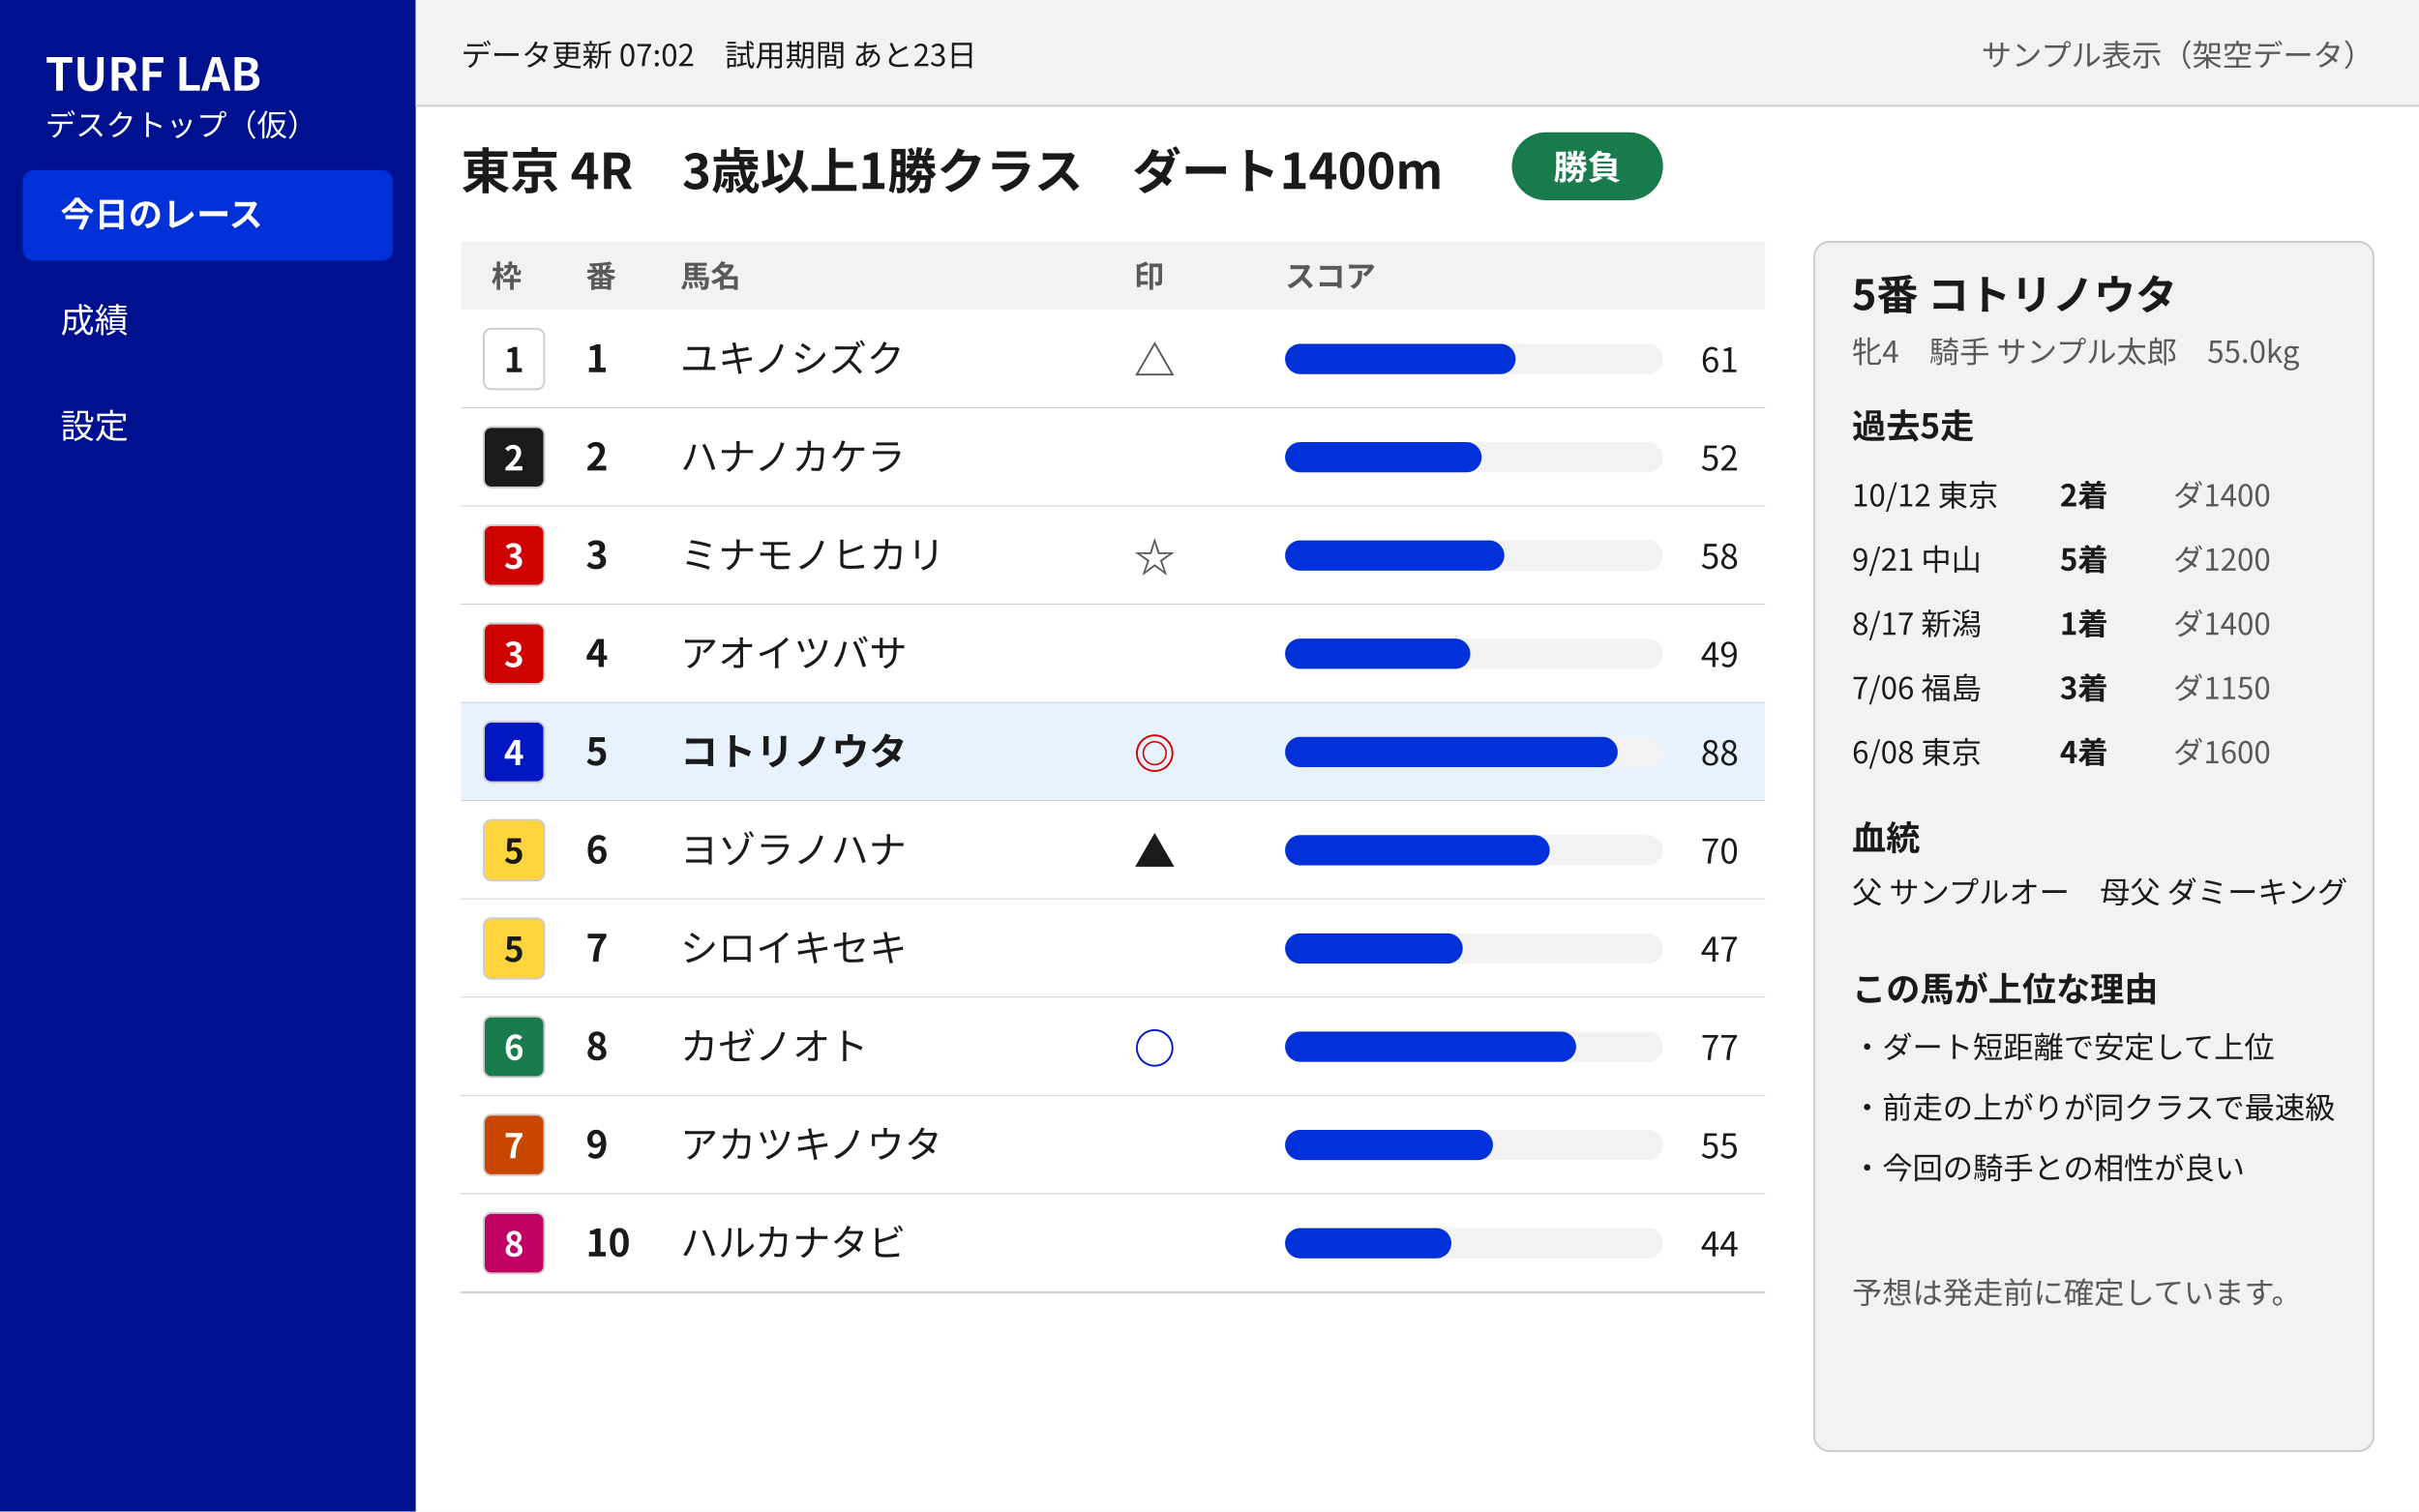
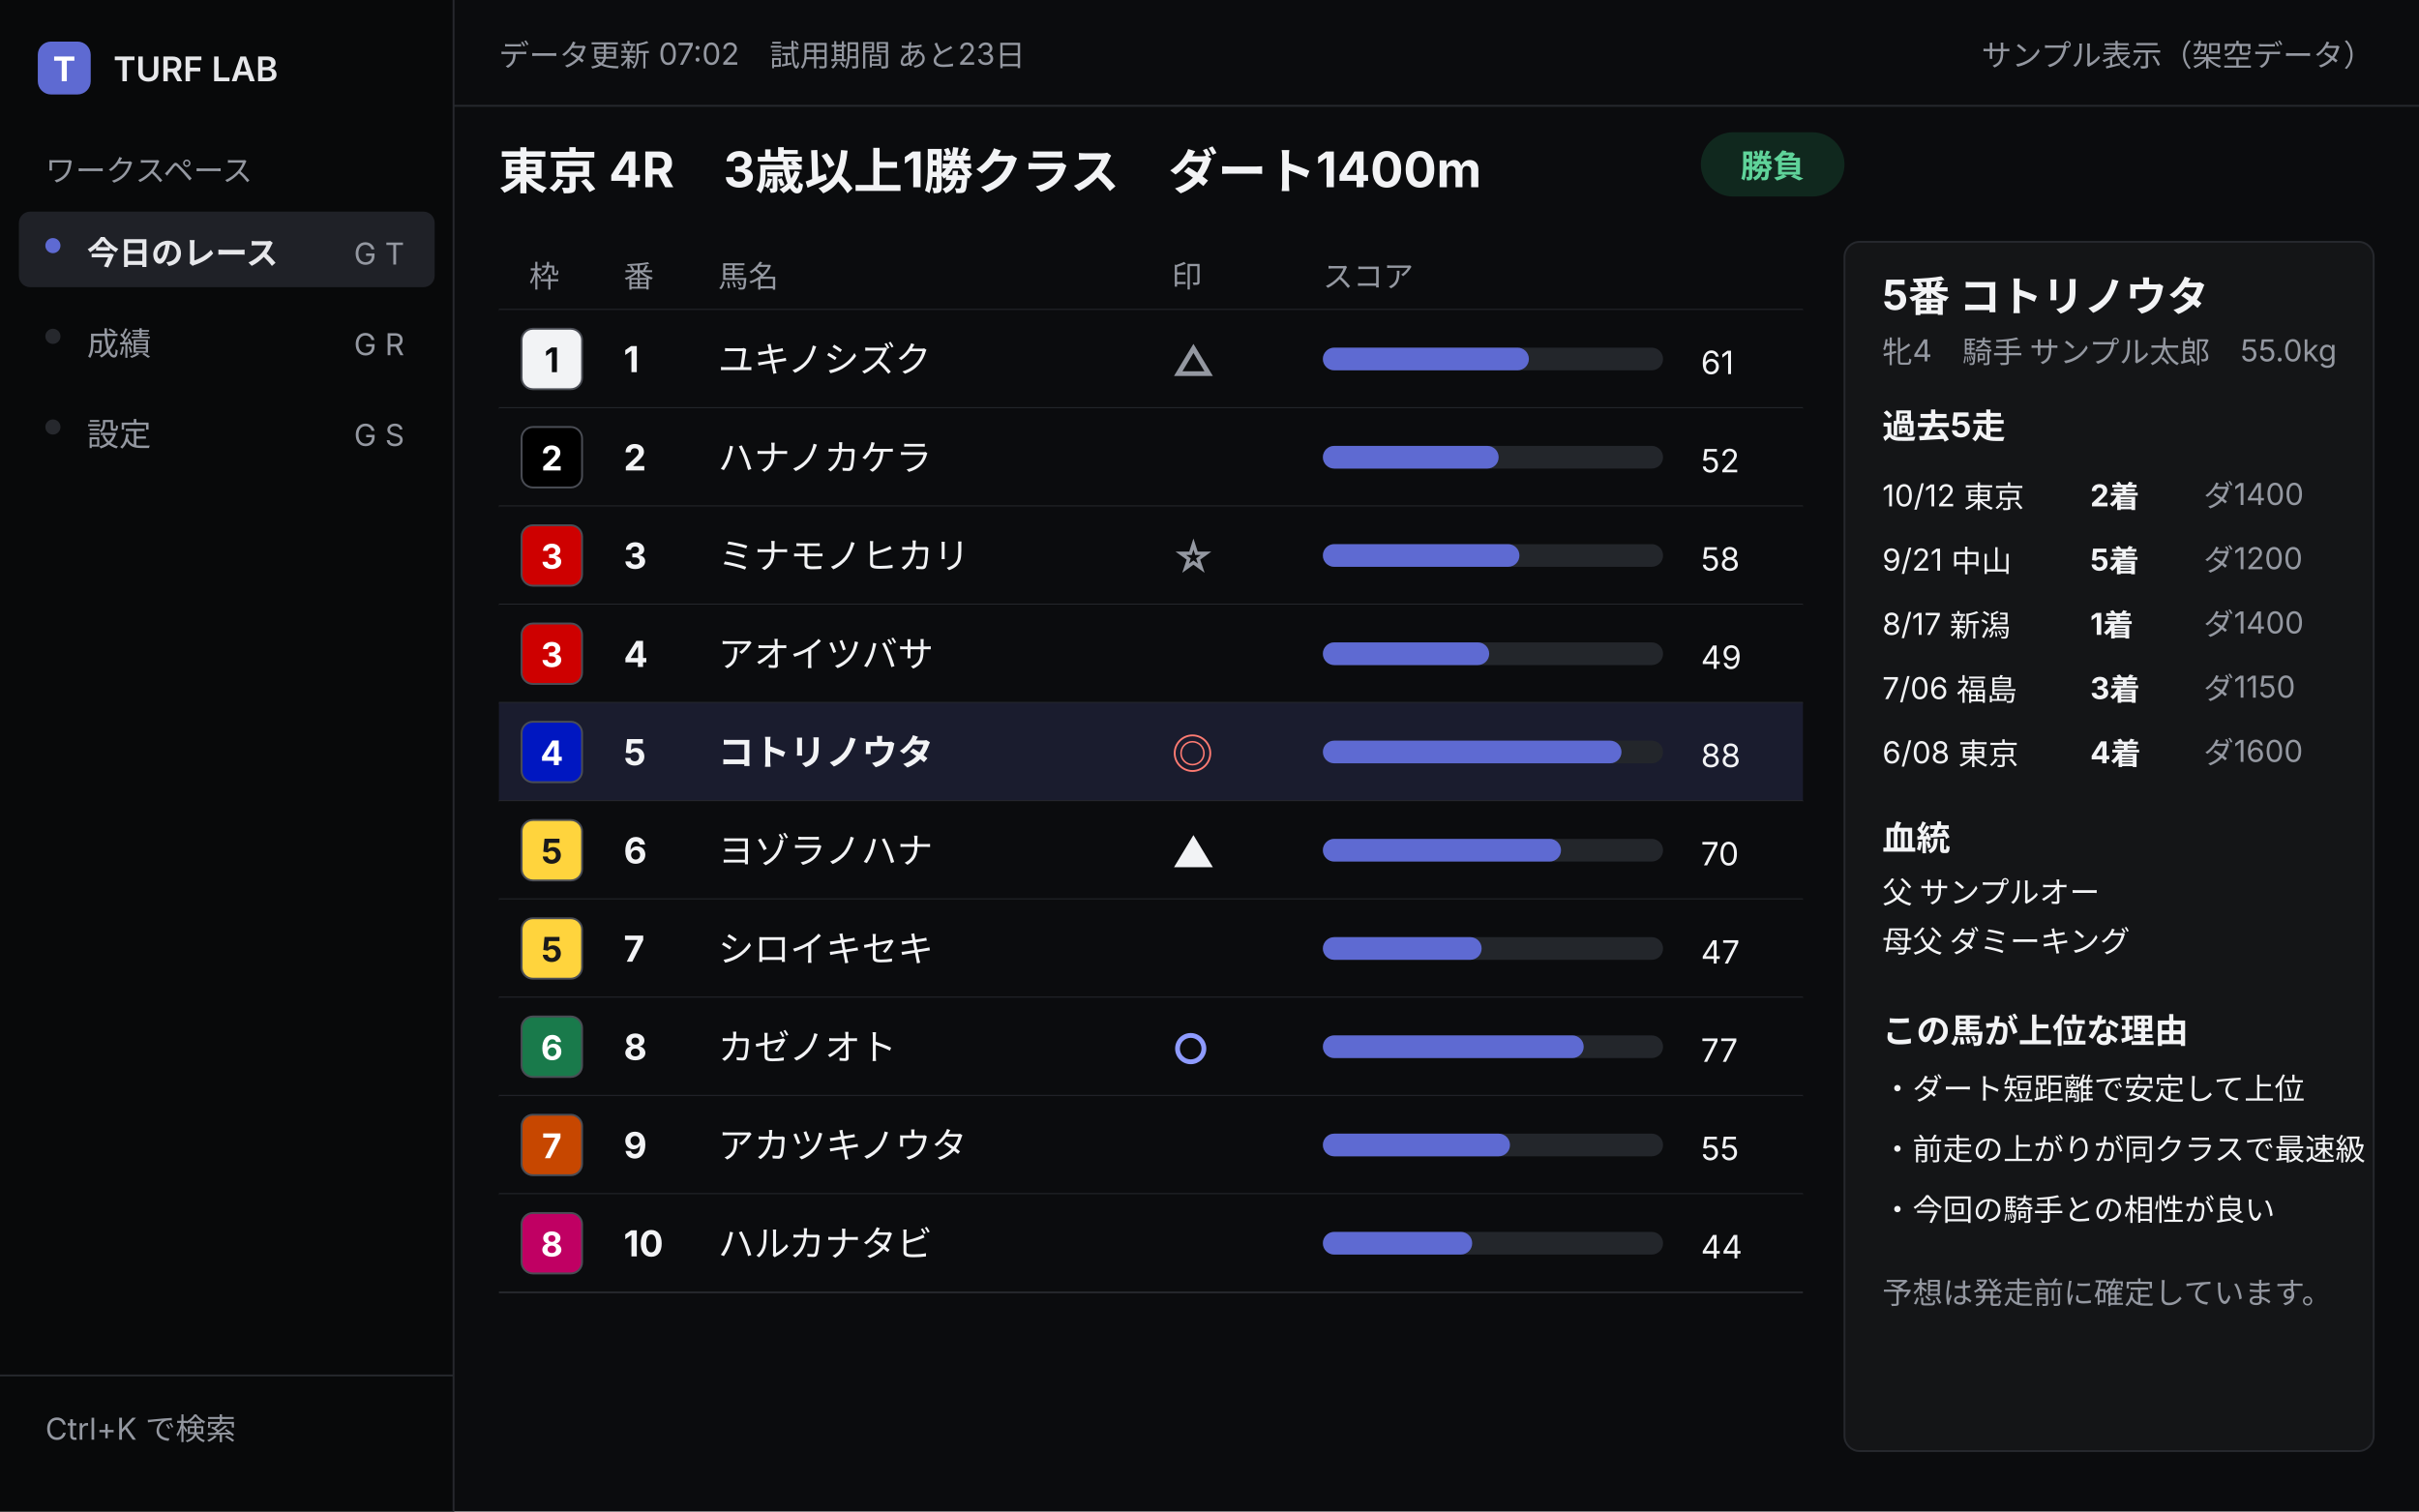
- <svg xmlns="http://www.w3.org/2000/svg" width="1280" height="800" viewBox="0 0 1280 800" font-family="'Noto Sans JP','Noto Sans CJK JP',sans-serif">
-   <rect width="1280" height="800" fill="#FFFFFF" />
-   <rect x="0" y="0" width="220" height="800" rx="0" fill="#00118F" />
-   <text x="24" y="48" font-size="24" font-weight="700" fill="#FFFFFF" text-anchor="start">TURF LAB</text>
-   <text x="24" y="72" font-size="16" font-weight="400" fill="#FFFFFF" text-anchor="start">デスクトップ（仮）</text>
-   <rect x="12" y="90" width="196" height="48" rx="6" fill="#0031D8" />
-   <text x="32" y="120" font-size="18" font-weight="700" fill="#FFFFFF" text-anchor="start">今日のレース</text>
-   <text x="32" y="176" font-size="18" font-weight="400" fill="#FFFFFF" text-anchor="start">成績</text>
-   <text x="32" y="232" font-size="18" font-weight="400" fill="#FFFFFF" text-anchor="start">設定</text>
-   <rect x="220" y="0" width="1060" height="56" rx="0" fill="#F2F2F2" />
-   <line x1="220" y1="56" x2="1280" y2="56" stroke="#CCCCCC" stroke-width="1" />
-   <text x="244" y="35" font-size="16" font-weight="400" fill="#1A1A1A" text-anchor="start">データ更新 07:02　試用期間 あと23日</text>
-   <text x="1256" y="35" font-size="16" font-weight="400" fill="#595959" text-anchor="end">サンプル表示（架空データ）</text>
-   <text x="244" y="100" font-size="26" font-weight="700" fill="#1A1A1A" text-anchor="start">東京 4R　3歳以上1勝クラス　ダート1400m</text>
-   <rect x="800" y="70" width="80" height="36" rx="18" fill="#197A4B" />
-   <text x="840" y="95" font-size="18" font-weight="700" fill="#FFFFFF" text-anchor="middle">勝負</text>
-   <rect x="244" y="128" width="690" height="36" rx="0" fill="#F2F2F2" />
-   <text x="260" y="152" font-size="16" font-weight="700" fill="#595959" text-anchor="start">枠</text>
-   <text x="310" y="152" font-size="16" font-weight="700" fill="#595959" text-anchor="start">番</text>
-   <text x="360" y="152" font-size="16" font-weight="700" fill="#595959" text-anchor="start">馬名</text>
-   <text x="600" y="152" font-size="16" font-weight="700" fill="#595959" text-anchor="start">印</text>
-   <text x="680" y="152" font-size="16" font-weight="700" fill="#595959" text-anchor="start">スコア</text>
-   <rect x="244" y="164" width="690" height="52" rx="0" fill="#FFFFFF" />
-   <line x1="244" y1="216" x2="934" y2="216" stroke="#CCCCCC" stroke-width="1" />
-   <rect x="256" y="174" width="32" height="32" rx="4" fill="#FFFFFF" stroke="#CCCCCC" stroke-width="1" />
-   <text x="272" y="197" font-size="18" font-weight="700" fill="#1A1A1A" text-anchor="middle">1</text>
-   <text x="310" y="197" font-size="20" font-weight="700" fill="#1A1A1A" text-anchor="start">1</text>
-   <text x="360" y="197" font-size="20" font-weight="400" fill="#1A1A1A" text-anchor="start">ユキノシズク</text>
-   <text x="600" y="199" font-size="22" font-weight="700" fill="#595959" text-anchor="start">△</text>
-   <rect x="680" y="182" width="200" height="16" rx="8" fill="#F2F2F2" />
-   <rect x="680" y="182" width="122" height="16" rx="8" fill="#0031D8" />
-   <text x="900" y="197" font-size="18" font-weight="400" fill="#1A1A1A" text-anchor="start">61</text>
-   <rect x="244" y="216" width="690" height="52" rx="0" fill="#FFFFFF" />
-   <line x1="244" y1="268" x2="934" y2="268" stroke="#CCCCCC" stroke-width="1" />
-   <rect x="256" y="226" width="32" height="32" rx="4" fill="#1A1A1A" stroke="#CCCCCC" stroke-width="1" />
-   <text x="272" y="249" font-size="18" font-weight="700" fill="#FFFFFF" text-anchor="middle">2</text>
-   <text x="310" y="249" font-size="20" font-weight="700" fill="#1A1A1A" text-anchor="start">2</text>
-   <text x="360" y="249" font-size="20" font-weight="400" fill="#1A1A1A" text-anchor="start">ハナノカケラ</text>
-   <rect x="680" y="234" width="200" height="16" rx="8" fill="#F2F2F2" />
-   <rect x="680" y="234" width="104" height="16" rx="8" fill="#0031D8" />
-   <text x="900" y="249" font-size="18" font-weight="400" fill="#1A1A1A" text-anchor="start">52</text>
-   <rect x="244" y="268" width="690" height="52" rx="0" fill="#FFFFFF" />
-   <line x1="244" y1="320" x2="934" y2="320" stroke="#CCCCCC" stroke-width="1" />
-   <rect x="256" y="278" width="32" height="32" rx="4" fill="#CE0000" stroke="#CCCCCC" stroke-width="1" />
-   <text x="272" y="301" font-size="18" font-weight="700" fill="#FFFFFF" text-anchor="middle">3</text>
-   <text x="310" y="301" font-size="20" font-weight="700" fill="#1A1A1A" text-anchor="start">3</text>
-   <text x="360" y="301" font-size="20" font-weight="400" fill="#1A1A1A" text-anchor="start">ミナモノヒカリ</text>
-   <text x="600" y="303" font-size="22" font-weight="700" fill="#595959" text-anchor="start">☆</text>
-   <rect x="680" y="286" width="200" height="16" rx="8" fill="#F2F2F2" />
-   <rect x="680" y="286" width="116" height="16" rx="8" fill="#0031D8" />
-   <text x="900" y="301" font-size="18" font-weight="400" fill="#1A1A1A" text-anchor="start">58</text>
-   <rect x="244" y="320" width="690" height="52" rx="0" fill="#FFFFFF" />
-   <line x1="244" y1="372" x2="934" y2="372" stroke="#CCCCCC" stroke-width="1" />
-   <rect x="256" y="330" width="32" height="32" rx="4" fill="#CE0000" stroke="#CCCCCC" stroke-width="1" />
-   <text x="272" y="353" font-size="18" font-weight="700" fill="#FFFFFF" text-anchor="middle">3</text>
-   <text x="310" y="353" font-size="20" font-weight="700" fill="#1A1A1A" text-anchor="start">4</text>
-   <text x="360" y="353" font-size="20" font-weight="400" fill="#1A1A1A" text-anchor="start">アオイツバサ</text>
-   <rect x="680" y="338" width="200" height="16" rx="8" fill="#F2F2F2" />
-   <rect x="680" y="338" width="98" height="16" rx="8" fill="#0031D8" />
-   <text x="900" y="353" font-size="18" font-weight="400" fill="#1A1A1A" text-anchor="start">49</text>
-   <rect x="244" y="372" width="690" height="52" rx="0" fill="#E8F1FE" />
-   <line x1="244" y1="424" x2="934" y2="424" stroke="#CCCCCC" stroke-width="1" />
-   <rect x="256" y="382" width="32" height="32" rx="4" fill="#0017C1" stroke="#CCCCCC" stroke-width="1" />
-   <text x="272" y="405" font-size="18" font-weight="700" fill="#FFFFFF" text-anchor="middle">4</text>
-   <text x="310" y="405" font-size="20" font-weight="700" fill="#1A1A1A" text-anchor="start">5</text>
-   <text x="360" y="405" font-size="20" font-weight="700" fill="#1A1A1A" text-anchor="start">コトリノウタ</text>
-   <text x="600" y="407" font-size="22" font-weight="700" fill="#CE0000" text-anchor="start">◎</text>
-   <rect x="680" y="390" width="200" height="16" rx="8" fill="#F2F2F2" />
-   <rect x="680" y="390" width="176" height="16" rx="8" fill="#0031D8" />
-   <text x="900" y="405" font-size="18" font-weight="400" fill="#1A1A1A" text-anchor="start">88</text>
-   <rect x="244" y="424" width="690" height="52" rx="0" fill="#FFFFFF" />
-   <line x1="244" y1="476" x2="934" y2="476" stroke="#CCCCCC" stroke-width="1" />
-   <rect x="256" y="434" width="32" height="32" rx="4" fill="#FFD43D" stroke="#CCCCCC" stroke-width="1" />
-   <text x="272" y="457" font-size="18" font-weight="700" fill="#1A1A1A" text-anchor="middle">5</text>
-   <text x="310" y="457" font-size="20" font-weight="700" fill="#1A1A1A" text-anchor="start">6</text>
-   <text x="360" y="457" font-size="20" font-weight="400" fill="#1A1A1A" text-anchor="start">ヨゾラノハナ</text>
-   <text x="600" y="459" font-size="22" font-weight="700" fill="#1A1A1A" text-anchor="start">▲</text>
-   <rect x="680" y="442" width="200" height="16" rx="8" fill="#F2F2F2" />
-   <rect x="680" y="442" width="140" height="16" rx="8" fill="#0031D8" />
-   <text x="900" y="457" font-size="18" font-weight="400" fill="#1A1A1A" text-anchor="start">70</text>
-   <rect x="244" y="476" width="690" height="52" rx="0" fill="#FFFFFF" />
-   <line x1="244" y1="528" x2="934" y2="528" stroke="#CCCCCC" stroke-width="1" />
-   <rect x="256" y="486" width="32" height="32" rx="4" fill="#FFD43D" stroke="#CCCCCC" stroke-width="1" />
-   <text x="272" y="509" font-size="18" font-weight="700" fill="#1A1A1A" text-anchor="middle">5</text>
-   <text x="310" y="509" font-size="20" font-weight="700" fill="#1A1A1A" text-anchor="start">7</text>
-   <text x="360" y="509" font-size="20" font-weight="400" fill="#1A1A1A" text-anchor="start">シロイキセキ</text>
-   <rect x="680" y="494" width="200" height="16" rx="8" fill="#F2F2F2" />
-   <rect x="680" y="494" width="94" height="16" rx="8" fill="#0031D8" />
-   <text x="900" y="509" font-size="18" font-weight="400" fill="#1A1A1A" text-anchor="start">47</text>
-   <rect x="244" y="528" width="690" height="52" rx="0" fill="#FFFFFF" />
-   <line x1="244" y1="580" x2="934" y2="580" stroke="#CCCCCC" stroke-width="1" />
-   <rect x="256" y="538" width="32" height="32" rx="4" fill="#197A4B" stroke="#CCCCCC" stroke-width="1" />
-   <text x="272" y="561" font-size="18" font-weight="700" fill="#FFFFFF" text-anchor="middle">6</text>
-   <text x="310" y="561" font-size="20" font-weight="700" fill="#1A1A1A" text-anchor="start">8</text>
-   <text x="360" y="561" font-size="20" font-weight="400" fill="#1A1A1A" text-anchor="start">カゼノオト</text>
-   <text x="600" y="563" font-size="22" font-weight="700" fill="#0017C1" text-anchor="start">○</text>
-   <rect x="680" y="546" width="200" height="16" rx="8" fill="#F2F2F2" />
-   <rect x="680" y="546" width="154" height="16" rx="8" fill="#0031D8" />
-   <text x="900" y="561" font-size="18" font-weight="400" fill="#1A1A1A" text-anchor="start">77</text>
-   <rect x="244" y="580" width="690" height="52" rx="0" fill="#FFFFFF" />
-   <line x1="244" y1="632" x2="934" y2="632" stroke="#CCCCCC" stroke-width="1" />
-   <rect x="256" y="590" width="32" height="32" rx="4" fill="#C74700" stroke="#CCCCCC" stroke-width="1" />
-   <text x="272" y="613" font-size="18" font-weight="700" fill="#FFFFFF" text-anchor="middle">7</text>
-   <text x="310" y="613" font-size="20" font-weight="700" fill="#1A1A1A" text-anchor="start">9</text>
-   <text x="360" y="613" font-size="20" font-weight="400" fill="#1A1A1A" text-anchor="start">アカツキノウタ</text>
-   <rect x="680" y="598" width="200" height="16" rx="8" fill="#F2F2F2" />
-   <rect x="680" y="598" width="110" height="16" rx="8" fill="#0031D8" />
-   <text x="900" y="613" font-size="18" font-weight="400" fill="#1A1A1A" text-anchor="start">55</text>
-   <rect x="244" y="632" width="690" height="52" rx="0" fill="#FFFFFF" />
-   <line x1="244" y1="684" x2="934" y2="684" stroke="#CCCCCC" stroke-width="1" />
-   <rect x="256" y="642" width="32" height="32" rx="4" fill="#C00063" stroke="#CCCCCC" stroke-width="1" />
-   <text x="272" y="665" font-size="18" font-weight="700" fill="#FFFFFF" text-anchor="middle">8</text>
-   <text x="310" y="665" font-size="20" font-weight="700" fill="#1A1A1A" text-anchor="start">10</text>
-   <text x="360" y="665" font-size="20" font-weight="400" fill="#1A1A1A" text-anchor="start">ハルカナタビ</text>
-   <rect x="680" y="650" width="200" height="16" rx="8" fill="#F2F2F2" />
-   <rect x="680" y="650" width="88" height="16" rx="8" fill="#0031D8" />
-   <text x="900" y="665" font-size="18" font-weight="400" fill="#1A1A1A" text-anchor="start">44</text>
-   <rect x="960" y="128" width="296" height="640" rx="8" fill="#F2F2F2" stroke="#CCCCCC" stroke-width="1" />
-   <text x="980" y="164" font-size="22" font-weight="700" fill="#1A1A1A" text-anchor="start">5番 コトリノウタ</text>
-   <text x="980" y="192" font-size="16" font-weight="400" fill="#595959" text-anchor="start">牝4　騎手 サンプル太郎　55.0kg</text>
-   <text x="980" y="232" font-size="18" font-weight="700" fill="#1A1A1A" text-anchor="start">過去5走</text>
-   <text x="980" y="268" font-size="16" font-weight="400" fill="#1A1A1A" text-anchor="start">10/12 東京</text>
-   <text x="1090" y="268" font-size="16" font-weight="700" fill="#1A1A1A" text-anchor="start">2着</text>
-   <text x="1150" y="268" font-size="16" font-weight="400" fill="#595959" text-anchor="start">ダ1400</text>
-   <text x="980" y="302" font-size="16" font-weight="400" fill="#1A1A1A" text-anchor="start">9/21 中山</text>
-   <text x="1090" y="302" font-size="16" font-weight="700" fill="#1A1A1A" text-anchor="start">5着</text>
-   <text x="1150" y="302" font-size="16" font-weight="400" fill="#595959" text-anchor="start">ダ1200</text>
-   <text x="980" y="336" font-size="16" font-weight="400" fill="#1A1A1A" text-anchor="start">8/17 新潟</text>
-   <text x="1090" y="336" font-size="16" font-weight="700" fill="#1A1A1A" text-anchor="start">1着</text>
-   <text x="1150" y="336" font-size="16" font-weight="400" fill="#595959" text-anchor="start">ダ1400</text>
-   <text x="980" y="370" font-size="16" font-weight="400" fill="#1A1A1A" text-anchor="start">7/06 福島</text>
-   <text x="1090" y="370" font-size="16" font-weight="700" fill="#1A1A1A" text-anchor="start">3着</text>
-   <text x="1150" y="370" font-size="16" font-weight="400" fill="#595959" text-anchor="start">ダ1150</text>
-   <text x="980" y="404" font-size="16" font-weight="400" fill="#1A1A1A" text-anchor="start">6/08 東京</text>
-   <text x="1090" y="404" font-size="16" font-weight="700" fill="#1A1A1A" text-anchor="start">4着</text>
-   <text x="1150" y="404" font-size="16" font-weight="400" fill="#595959" text-anchor="start">ダ1600</text>
-   <text x="980" y="450" font-size="18" font-weight="700" fill="#1A1A1A" text-anchor="start">血統</text>
-   <text x="980" y="478" font-size="16" font-weight="400" fill="#1A1A1A" text-anchor="start">父 サンプルオー　母父 ダミーキング</text>
-   <text x="980" y="530" font-size="18" font-weight="700" fill="#1A1A1A" text-anchor="start">この馬が上位な理由</text>
-   <text x="980" y="560" font-size="16" font-weight="400" fill="#1A1A1A" text-anchor="start">・ダート短距離で安定して上位</text>
-   <text x="980" y="592" font-size="16" font-weight="400" fill="#1A1A1A" text-anchor="start">・前走の上がりが同クラスで最速級</text>
-   <text x="980" y="624" font-size="16" font-weight="400" fill="#1A1A1A" text-anchor="start">・今回の騎手との相性が良い</text>
-   <text x="980" y="690" font-size="16" font-weight="400" fill="#595959" text-anchor="start">予想は発走前に確定しています。</text>
+ <svg xmlns="http://www.w3.org/2000/svg" width="1280" height="800" viewBox="0 0 1280 800" font-family="'Inter','Noto Sans JP','Noto Sans CJK JP',sans-serif">
+   <rect width="1280" height="800" fill="#0B0C0E" />
+   <rect x="0" y="0" width="240" height="800" rx="0" fill="#08090A" />
+   <line x1="240" y1="0" x2="240" y2="800" stroke="#26282D" stroke-width="1" />
+   <rect x="20" y="22" width="28" height="28" rx="7" fill="#5E6AD2" />
+   <text x="34" y="43" font-size="18" font-weight="700" fill="#FFFFFF" text-anchor="middle">T</text>
+   <text x="60" y="43" font-size="18" font-weight="600" fill="#E6E7EA" text-anchor="start">TURF LAB</text>
+   <text x="24" y="96" font-size="16" font-weight="400" fill="#9498A1" text-anchor="start">ワークスペース</text>
+   <rect x="10" y="112" width="220" height="40" rx="6" fill="#1F2127" />
+   <rect x="24" y="126" width="8" height="8" rx="4" fill="#5E6AD2" />
+   <text x="46" y="140" font-size="17" font-weight="600" fill="#E6E7EA" text-anchor="start">今日のレース</text>
+   <text x="214" y="140" font-size="16" font-weight="400" fill="#9498A1" text-anchor="end">G T</text>
+   <rect x="24" y="174" width="8" height="8" rx="4" fill="#26282D" />
+   <text x="46" y="188" font-size="17" font-weight="400" fill="#9498A1" text-anchor="start">成績</text>
+   <text x="214" y="188" font-size="16" font-weight="400" fill="#9498A1" text-anchor="end">G R</text>
+   <rect x="24" y="222" width="8" height="8" rx="4" fill="#26282D" />
+   <text x="46" y="236" font-size="17" font-weight="400" fill="#9498A1" text-anchor="start">設定</text>
+   <text x="214" y="236" font-size="16" font-weight="400" fill="#9498A1" text-anchor="end">G S</text>
+   <line x1="0" y1="728" x2="240" y2="728" stroke="#26282D" stroke-width="1" />
+   <text x="24" y="762" font-size="16" font-weight="400" fill="#9498A1" text-anchor="start">Ctrl+K で検索</text>
+   <line x1="240" y1="56" x2="1280" y2="56" stroke="#26282D" stroke-width="1" />
+   <text x="264" y="35" font-size="16" font-weight="400" fill="#9498A1" text-anchor="start">データ更新 07:02　試用期間 あと23日</text>
+   <text x="1256" y="35" font-size="16" font-weight="400" fill="#9498A1" text-anchor="end">サンプル表示（架空データ）</text>
+   <text x="264" y="100" font-size="26" font-weight="700" fill="#F2F3F5" text-anchor="start">東京 4R　3歳以上1勝クラス　ダート1400m</text>
+   <rect x="900" y="70" width="76" height="34" rx="17" fill="#10281E" />
+   <text x="938" y="94" font-size="17" font-weight="600" fill="#5FD39A" text-anchor="middle">勝負</text>
+   <line x1="264" y1="164" x2="954" y2="164" stroke="#26282D" stroke-width="1" />
+   <text x="280" y="152" font-size="16" font-weight="500" fill="#9498A1" text-anchor="start">枠</text>
+   <text x="330" y="152" font-size="16" font-weight="500" fill="#9498A1" text-anchor="start">番</text>
+   <text x="380" y="152" font-size="16" font-weight="500" fill="#9498A1" text-anchor="start">馬名</text>
+   <text x="620" y="152" font-size="16" font-weight="500" fill="#9498A1" text-anchor="start">印</text>
+   <text x="700" y="152" font-size="16" font-weight="500" fill="#9498A1" text-anchor="start">スコア</text>
+   <rect x="264" y="164" width="690" height="52" rx="0" fill="#0B0C0E" />
+   <line x1="264" y1="216" x2="954" y2="216" stroke="#26282D" stroke-width="1" />
+   <rect x="276" y="174" width="32" height="32" rx="6" fill="#F2F3F5" stroke="#4A4D55" stroke-width="1" />
+   <text x="292" y="197" font-size="18" font-weight="700" fill="#0B0C0E" text-anchor="middle">1</text>
+   <text x="330" y="197" font-size="19" font-weight="700" fill="#F2F3F5" text-anchor="start">1</text>
+   <text x="380" y="197" font-size="19" font-weight="400" fill="#F2F3F5" text-anchor="start">ユキノシズク</text>
+   <text x="620" y="199" font-size="22" font-weight="700" fill="#9498A1" text-anchor="start">△</text>
+   <rect x="700" y="184" width="180" height="12" rx="6" fill="#23262B" />
+   <rect x="700" y="184" width="109" height="12" rx="6" fill="#5E6AD2" />
+   <text x="900" y="198" font-size="17" font-weight="400" fill="#F2F3F5" text-anchor="start">61</text>
+   <rect x="264" y="216" width="690" height="52" rx="0" fill="#0B0C0E" />
+   <line x1="264" y1="268" x2="954" y2="268" stroke="#26282D" stroke-width="1" />
+   <rect x="276" y="226" width="32" height="32" rx="6" fill="#000000" stroke="#4A4D55" stroke-width="1" />
+   <text x="292" y="249" font-size="18" font-weight="700" fill="#FFFFFF" text-anchor="middle">2</text>
+   <text x="330" y="249" font-size="19" font-weight="700" fill="#F2F3F5" text-anchor="start">2</text>
+   <text x="380" y="249" font-size="19" font-weight="400" fill="#F2F3F5" text-anchor="start">ハナノカケラ</text>
+   <rect x="700" y="236" width="180" height="12" rx="6" fill="#23262B" />
+   <rect x="700" y="236" width="93" height="12" rx="6" fill="#5E6AD2" />
+   <text x="900" y="250" font-size="17" font-weight="400" fill="#F2F3F5" text-anchor="start">52</text>
+   <rect x="264" y="268" width="690" height="52" rx="0" fill="#0B0C0E" />
+   <line x1="264" y1="320" x2="954" y2="320" stroke="#26282D" stroke-width="1" />
+   <rect x="276" y="278" width="32" height="32" rx="6" fill="#CE0000" stroke="#4A4D55" stroke-width="1" />
+   <text x="292" y="301" font-size="18" font-weight="700" fill="#FFFFFF" text-anchor="middle">3</text>
+   <text x="330" y="301" font-size="19" font-weight="700" fill="#F2F3F5" text-anchor="start">3</text>
+   <text x="380" y="301" font-size="19" font-weight="400" fill="#F2F3F5" text-anchor="start">ミナモノヒカリ</text>
+   <text x="620" y="303" font-size="22" font-weight="700" fill="#9498A1" text-anchor="start">☆</text>
+   <rect x="700" y="288" width="180" height="12" rx="6" fill="#23262B" />
+   <rect x="700" y="288" width="104" height="12" rx="6" fill="#5E6AD2" />
+   <text x="900" y="302" font-size="17" font-weight="400" fill="#F2F3F5" text-anchor="start">58</text>
+   <rect x="264" y="320" width="690" height="52" rx="0" fill="#0B0C0E" />
+   <line x1="264" y1="372" x2="954" y2="372" stroke="#26282D" stroke-width="1" />
+   <rect x="276" y="330" width="32" height="32" rx="6" fill="#CE0000" stroke="#4A4D55" stroke-width="1" />
+   <text x="292" y="353" font-size="18" font-weight="700" fill="#FFFFFF" text-anchor="middle">3</text>
+   <text x="330" y="353" font-size="19" font-weight="700" fill="#F2F3F5" text-anchor="start">4</text>
+   <text x="380" y="353" font-size="19" font-weight="400" fill="#F2F3F5" text-anchor="start">アオイツバサ</text>
+   <rect x="700" y="340" width="180" height="12" rx="6" fill="#23262B" />
+   <rect x="700" y="340" width="88" height="12" rx="6" fill="#5E6AD2" />
+   <text x="900" y="354" font-size="17" font-weight="400" fill="#F2F3F5" text-anchor="start">49</text>
+   <rect x="264" y="372" width="690" height="52" rx="0" fill="#1A1C2E" />
+   <line x1="264" y1="424" x2="954" y2="424" stroke="#26282D" stroke-width="1" />
+   <rect x="276" y="382" width="32" height="32" rx="6" fill="#0017C1" stroke="#4A4D55" stroke-width="1" />
+   <text x="292" y="405" font-size="18" font-weight="700" fill="#FFFFFF" text-anchor="middle">4</text>
+   <text x="330" y="405" font-size="19" font-weight="700" fill="#F2F3F5" text-anchor="start">5</text>
+   <text x="380" y="405" font-size="19" font-weight="700" fill="#F2F3F5" text-anchor="start">コトリノウタ</text>
+   <text x="620" y="407" font-size="22" font-weight="700" fill="#FF7B72" text-anchor="start">◎</text>
+   <rect x="700" y="392" width="180" height="12" rx="6" fill="#23262B" />
+   <rect x="700" y="392" width="158" height="12" rx="6" fill="#5E6AD2" />
+   <text x="900" y="406" font-size="17" font-weight="400" fill="#F2F3F5" text-anchor="start">88</text>
+   <rect x="264" y="424" width="690" height="52" rx="0" fill="#0B0C0E" />
+   <line x1="264" y1="476" x2="954" y2="476" stroke="#26282D" stroke-width="1" />
+   <rect x="276" y="434" width="32" height="32" rx="6" fill="#FFD43D" stroke="#4A4D55" stroke-width="1" />
+   <text x="292" y="457" font-size="18" font-weight="700" fill="#1A1A1A" text-anchor="middle">5</text>
+   <text x="330" y="457" font-size="19" font-weight="700" fill="#F2F3F5" text-anchor="start">6</text>
+   <text x="380" y="457" font-size="19" font-weight="400" fill="#F2F3F5" text-anchor="start">ヨゾラノハナ</text>
+   <text x="620" y="459" font-size="22" font-weight="700" fill="#F2F3F5" text-anchor="start">▲</text>
+   <rect x="700" y="444" width="180" height="12" rx="6" fill="#23262B" />
+   <rect x="700" y="444" width="126" height="12" rx="6" fill="#5E6AD2" />
+   <text x="900" y="458" font-size="17" font-weight="400" fill="#F2F3F5" text-anchor="start">70</text>
+   <rect x="264" y="476" width="690" height="52" rx="0" fill="#0B0C0E" />
+   <line x1="264" y1="528" x2="954" y2="528" stroke="#26282D" stroke-width="1" />
+   <rect x="276" y="486" width="32" height="32" rx="6" fill="#FFD43D" stroke="#4A4D55" stroke-width="1" />
+   <text x="292" y="509" font-size="18" font-weight="700" fill="#1A1A1A" text-anchor="middle">5</text>
+   <text x="330" y="509" font-size="19" font-weight="700" fill="#F2F3F5" text-anchor="start">7</text>
+   <text x="380" y="509" font-size="19" font-weight="400" fill="#F2F3F5" text-anchor="start">シロイキセキ</text>
+   <rect x="700" y="496" width="180" height="12" rx="6" fill="#23262B" />
+   <rect x="700" y="496" width="84" height="12" rx="6" fill="#5E6AD2" />
+   <text x="900" y="510" font-size="17" font-weight="400" fill="#F2F3F5" text-anchor="start">47</text>
+   <rect x="264" y="528" width="690" height="52" rx="0" fill="#0B0C0E" />
+   <line x1="264" y1="580" x2="954" y2="580" stroke="#26282D" stroke-width="1" />
+   <rect x="276" y="538" width="32" height="32" rx="6" fill="#197A4B" stroke="#4A4D55" stroke-width="1" />
+   <text x="292" y="561" font-size="18" font-weight="700" fill="#FFFFFF" text-anchor="middle">6</text>
+   <text x="330" y="561" font-size="19" font-weight="700" fill="#F2F3F5" text-anchor="start">8</text>
+   <text x="380" y="561" font-size="19" font-weight="400" fill="#F2F3F5" text-anchor="start">カゼノオト</text>
+   <text x="620" y="563" font-size="22" font-weight="700" fill="#8E9BFF" text-anchor="start">○</text>
+   <rect x="700" y="548" width="180" height="12" rx="6" fill="#23262B" />
+   <rect x="700" y="548" width="138" height="12" rx="6" fill="#5E6AD2" />
+   <text x="900" y="562" font-size="17" font-weight="400" fill="#F2F3F5" text-anchor="start">77</text>
+   <rect x="264" y="580" width="690" height="52" rx="0" fill="#0B0C0E" />
+   <line x1="264" y1="632" x2="954" y2="632" stroke="#26282D" stroke-width="1" />
+   <rect x="276" y="590" width="32" height="32" rx="6" fill="#C74700" stroke="#4A4D55" stroke-width="1" />
+   <text x="292" y="613" font-size="18" font-weight="700" fill="#FFFFFF" text-anchor="middle">7</text>
+   <text x="330" y="613" font-size="19" font-weight="700" fill="#F2F3F5" text-anchor="start">9</text>
+   <text x="380" y="613" font-size="19" font-weight="400" fill="#F2F3F5" text-anchor="start">アカツキノウタ</text>
+   <rect x="700" y="600" width="180" height="12" rx="6" fill="#23262B" />
+   <rect x="700" y="600" width="99" height="12" rx="6" fill="#5E6AD2" />
+   <text x="900" y="614" font-size="17" font-weight="400" fill="#F2F3F5" text-anchor="start">55</text>
+   <rect x="264" y="632" width="690" height="52" rx="0" fill="#0B0C0E" />
+   <line x1="264" y1="684" x2="954" y2="684" stroke="#26282D" stroke-width="1" />
+   <rect x="276" y="642" width="32" height="32" rx="6" fill="#C00063" stroke="#4A4D55" stroke-width="1" />
+   <text x="292" y="665" font-size="18" font-weight="700" fill="#FFFFFF" text-anchor="middle">8</text>
+   <text x="330" y="665" font-size="19" font-weight="700" fill="#F2F3F5" text-anchor="start">10</text>
+   <text x="380" y="665" font-size="19" font-weight="400" fill="#F2F3F5" text-anchor="start">ハルカナタビ</text>
+   <rect x="700" y="652" width="180" height="12" rx="6" fill="#23262B" />
+   <rect x="700" y="652" width="79" height="12" rx="6" fill="#5E6AD2" />
+   <text x="900" y="666" font-size="17" font-weight="400" fill="#F2F3F5" text-anchor="start">44</text>
+   <rect x="976" y="128" width="280" height="640" rx="8" fill="#141517" stroke="#26282D" stroke-width="1" />
+   <text x="996" y="164" font-size="22" font-weight="700" fill="#F2F3F5" text-anchor="start">5番 コトリノウタ</text>
+   <text x="996" y="192" font-size="16" font-weight="400" fill="#9498A1" text-anchor="start">牝4　騎手 サンプル太郎　55.0kg</text>
+   <text x="996" y="232" font-size="18" font-weight="700" fill="#F2F3F5" text-anchor="start">過去5走</text>
+   <text x="996" y="268" font-size="16" font-weight="400" fill="#F2F3F5" text-anchor="start">10/12 東京</text>
+   <text x="1106" y="268" font-size="16" font-weight="700" fill="#F2F3F5" text-anchor="start">2着</text>
+   <text x="1166" y="268" font-size="16" font-weight="400" fill="#9498A1" text-anchor="start">ダ1400</text>
+   <text x="996" y="302" font-size="16" font-weight="400" fill="#F2F3F5" text-anchor="start">9/21 中山</text>
+   <text x="1106" y="302" font-size="16" font-weight="700" fill="#F2F3F5" text-anchor="start">5着</text>
+   <text x="1166" y="302" font-size="16" font-weight="400" fill="#9498A1" text-anchor="start">ダ1200</text>
+   <text x="996" y="336" font-size="16" font-weight="400" fill="#F2F3F5" text-anchor="start">8/17 新潟</text>
+   <text x="1106" y="336" font-size="16" font-weight="700" fill="#F2F3F5" text-anchor="start">1着</text>
+   <text x="1166" y="336" font-size="16" font-weight="400" fill="#9498A1" text-anchor="start">ダ1400</text>
+   <text x="996" y="370" font-size="16" font-weight="400" fill="#F2F3F5" text-anchor="start">7/06 福島</text>
+   <text x="1106" y="370" font-size="16" font-weight="700" fill="#F2F3F5" text-anchor="start">3着</text>
+   <text x="1166" y="370" font-size="16" font-weight="400" fill="#9498A1" text-anchor="start">ダ1150</text>
+   <text x="996" y="404" font-size="16" font-weight="400" fill="#F2F3F5" text-anchor="start">6/08 東京</text>
+   <text x="1106" y="404" font-size="16" font-weight="700" fill="#F2F3F5" text-anchor="start">4着</text>
+   <text x="1166" y="404" font-size="16" font-weight="400" fill="#9498A1" text-anchor="start">ダ1600</text>
+   <text x="996" y="450" font-size="18" font-weight="700" fill="#F2F3F5" text-anchor="start">血統</text>
+   <text x="996" y="478" font-size="16" font-weight="400" fill="#F2F3F5" text-anchor="start">父 サンプルオー</text>
+   <text x="996" y="504" font-size="16" font-weight="400" fill="#F2F3F5" text-anchor="start">母父 ダミーキング</text>
+   <text x="996" y="552" font-size="18" font-weight="700" fill="#F2F3F5" text-anchor="start">この馬が上位な理由</text>
+   <text x="996" y="582" font-size="16" font-weight="400" fill="#F2F3F5" text-anchor="start">・ダート短距離で安定して上位</text>
+   <text x="996" y="614" font-size="16" font-weight="400" fill="#F2F3F5" text-anchor="start">・前走の上がりが同クラスで最速級</text>
+   <text x="996" y="646" font-size="16" font-weight="400" fill="#F2F3F5" text-anchor="start">・今回の騎手との相性が良い</text>
+   <text x="996" y="690" font-size="16" font-weight="400" fill="#9498A1" text-anchor="start">予想は発走前に確定しています。</text>
</svg>
